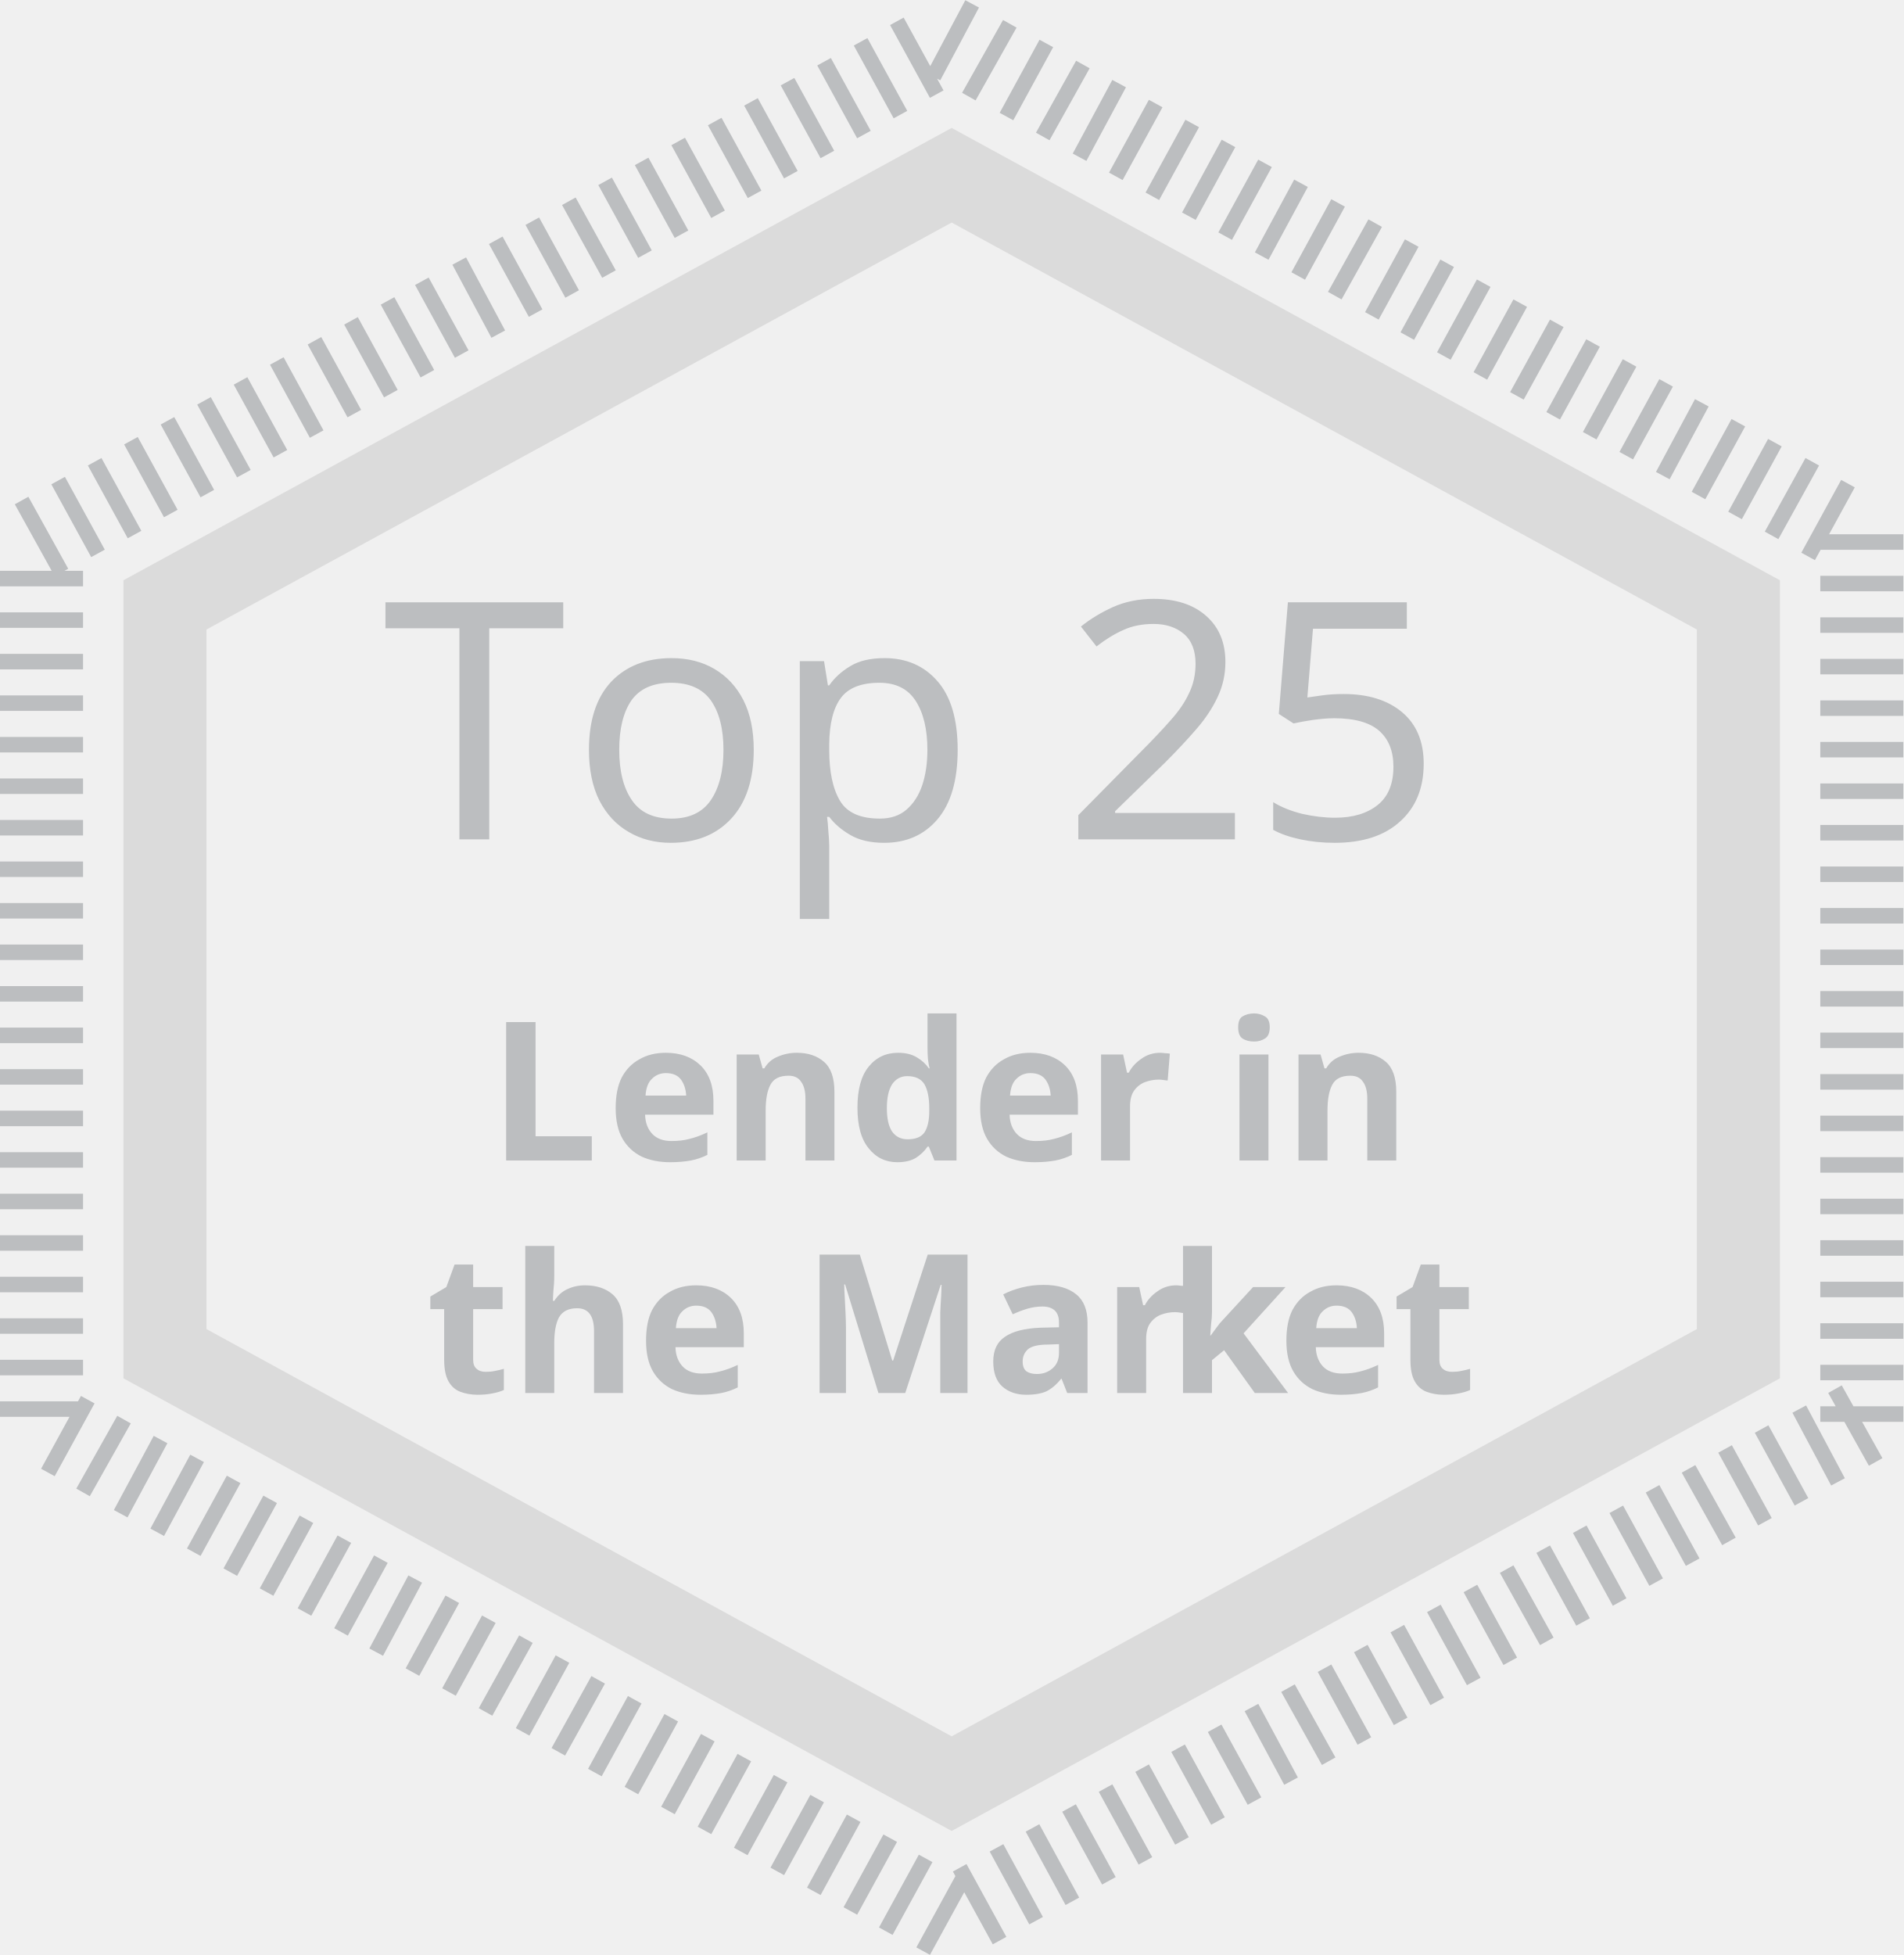
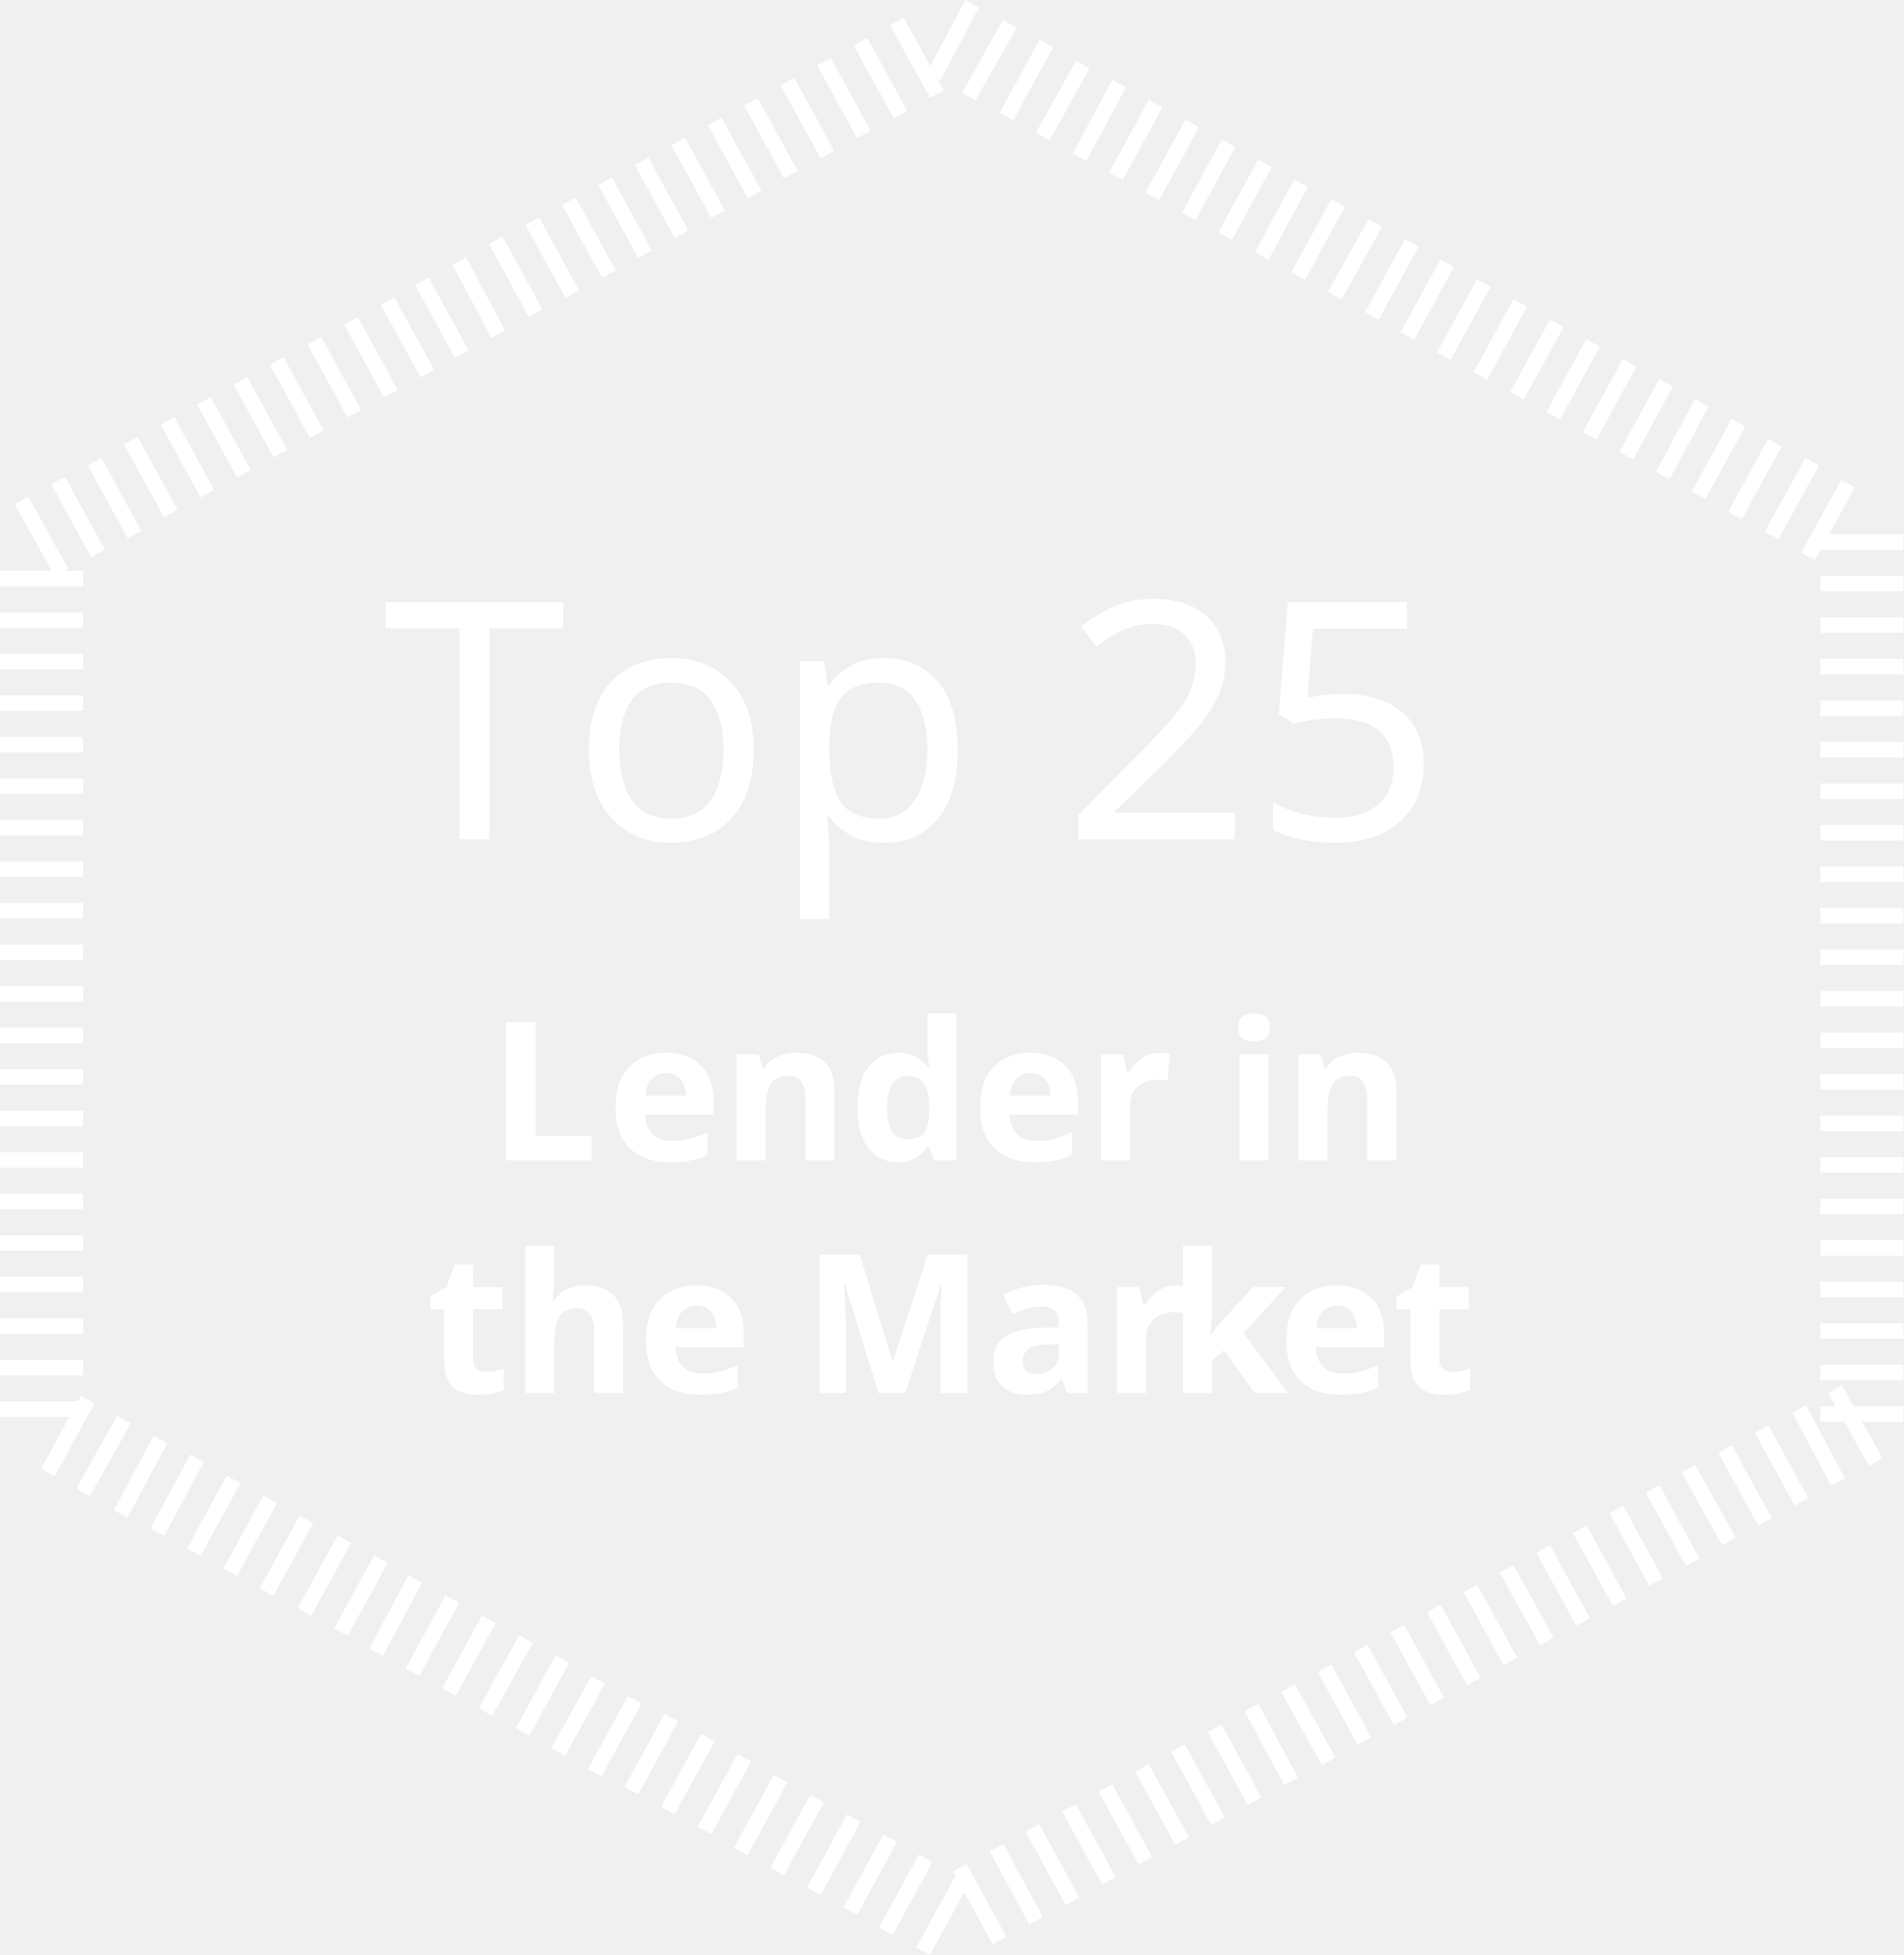
<svg xmlns="http://www.w3.org/2000/svg" id="Layer_1" data-name="Layer 1" viewBox="0 0 68.76 70.62">
  <defs>
-     <style>.cls-1,.cls-6{fill:none;stroke-miterlimit:10;}.cls-1{stroke:#bcbec0;stroke-width:0.56px;}.cls-2{font-size:12px;}.cls-2,.cls-4{fill:#bcbec0;font-family:Gotham;}.cls-3{letter-spacing:-1px;}.cls-4{font-size:7px;font-weight:700;}.cls-5{opacity:0.1;}.cls-6{stroke:#231f20;stroke-width:3px;}</style>
+     <style>.cls-1,.cls-6{fill:none;stroke-miterlimit:10;}.cls-1{stroke:#ffffff;stroke-width:0.56px;}.cls-2{font-size:12px;}.cls-2,.cls-4{fill:#ffffff;font-family:Gotham;}.cls-3{letter-spacing:-1px;}.cls-4{font-size:7px;font-weight:700;}.cls-5{opacity:0.1;}.cls-6{stroke:#ffffff;stroke-width:3px;}</style>
  </defs>
  <path class="cls-1" d="M68.76,51.4h-3m3-1.5h-3m3-1.5h-3m3-1.5h-3m3-1.5h-3m3-1.5h-3m3-1.5h-3m3-1.5h-3m3-1.5h-3m3-1.5h-3m3-1.5h-3m3-1.5h-3m3-1.5h-3m3-1.5h-3m3-1.5h-3m3-1.5h-3m3-1.5h-3m3-1.5h-3m3-1.5h-3m3-1.5h-3m3-1.5h-3m3-1.5h-3m1-2.11-1.44,2.63M65.47,17L64,19.66m0.12-3.35-1.44,2.63m0.12-3.35-1.44,2.63m0.12-3.35L60.07,17.5m0.12-3.35-1.44,2.63m0.12-3.35-1.44,2.63m0.12-3.35-1.44,2.63M56.24,12L54.8,14.62m0.12-3.35-1.44,2.63m0.12-3.35-1.44,2.63m0.12-3.35-1.44,2.63M51,9.1l-1.44,2.63m0.12-3.35L48.22,11m0.12-3.35L46.9,10.29M47,6.94L45.58,9.57M45.7,6.22L44.26,8.85M44.38,5.5L42.95,8.13m0.12-3.35L41.63,7.41m0.12-3.35L40.31,6.69m0.12-3.35L39,6m0.12-3.35L37.67,5.25M37.8,1.89L36.36,4.53m0.12-3.35L35,3.81m0.12-3.35L33.72,3.09m-1.32-2,1.44,2.63M31.09,1.83l1.44,2.63M29.77,2.55l1.44,2.63M28.45,3.27L29.89,5.9M27.13,4l1.44,2.63M25.82,4.71l1.44,2.63M24.5,5.43l1.44,2.63M23.18,6.15l1.44,2.63M21.86,6.87L23.3,9.5M20.55,7.59L22,10.22M19.23,8.31l1.44,2.63M17.91,9l1.44,2.63M16.59,9.75L18,12.39m-2.76-1.91,1.44,2.63M14,11.19l1.44,2.63m-2.76-1.91,1.44,2.63m-2.76-1.91,1.44,2.63M10,13.36L11.44,16M8.69,14.08l1.44,2.63M7.37,14.8l1.44,2.63M6.05,15.52l1.44,2.63M4.73,16.24l1.44,2.63M3.42,17l1.44,2.63M2.1,17.68l1.44,2.63M0.78,18.4L2.22,21M0,21.22H3m-3,1.5H3m-3,1.5H3m-3,1.5H3m-3,1.5H3m-3,1.5H3m-3,1.5H3m-3,1.5H3m-3,1.5H3m-3,1.5H3m-3,1.5H3m-3,1.5H3m-3,1.5H3m-3,1.5H3m-3,1.5H3m-3,1.5H3m-3,1.5H3m-3,1.5H3m-3,1.5H3m-3,1.5H3m-3,1.5H3M1.73,53.51l1.44-2.63M3,54.23L4.48,51.6M4.36,55L5.8,52.32M5.68,55.67L7.12,53M7,56.39l1.44-2.63M8.32,57.11l1.44-2.63M9.63,57.83l1.44-2.63M11,58.55l1.44-2.63m-0.12,3.35,1.44-2.63M13.59,60L15,57.36M14.9,60.72l1.44-2.63m-0.12,3.35,1.44-2.63m-0.12,3.35L19,59.53m-0.12,3.35,1.44-2.63M20.17,63.6L21.61,61m-0.12,3.35,1.44-2.63M22.81,65l1.44-2.63m-0.12,3.35,1.44-2.63m-0.12,3.35,1.44-2.63M26.76,67.2l1.44-2.63m-0.12,3.35,1.44-2.63M29.4,68.64L30.84,66m-0.12,3.35,1.44-2.63M32,70.08l1.44-2.63M33.35,70.8l1.44-2.63m1.32,2.25-1.44-2.63m2.76,1.91L36,67.07M38.74,69L37.3,66.35m2.76,1.91-1.44-2.63m2.76,1.91-1.44-2.63m2.76,1.91-1.44-2.63M44,66.1l-1.44-2.63m2.76,1.91-1.44-2.63m2.76,1.91L45.21,62M48,63.94L46.53,61.3m2.76,1.91-1.44-2.63M50.6,62.5l-1.44-2.63m2.76,1.91-1.44-2.63m2.76,1.91L51.8,58.42m2.76,1.91L53.12,57.7m2.76,1.91L54.43,57m2.76,1.91-1.44-2.63m2.76,1.91-1.44-2.63m2.76,1.91-1.44-2.63m2.76,1.91L59.7,54.1M62.46,56L61,53.38m2.76,1.91-1.44-2.63m2.76,1.91-1.44-2.63m2.76,1.91L65,51.22m2.76,1.91L66.29,50.5" transform="translate(0 -0.32)" />
  <text class="cls-2" transform="translate(13.8 30.32)">
    <tspan class="cls-3">T</tspan>
    <tspan x="6.82" y="0">op 25</tspan>
  </text>
  <text class="cls-4" transform="translate(17.66 41.92)">L<tspan x="4.27" y="0">ender in</tspan>
  </text>
  <text class="cls-4" transform="translate(15.39 50.32)">the Mar<tspan x="26.8" y="0">k</tspan>
    <tspan x="30.77" y="0">et</tspan>
  </text>
  <g class="cls-5">
    <polygon class="cls-6" points="62.8 48.9 34.38 64.43 5.96 48.9 5.96 21.85 34.38 6.33 62.8 21.85 62.8 48.9" />
  </g>
</svg>
